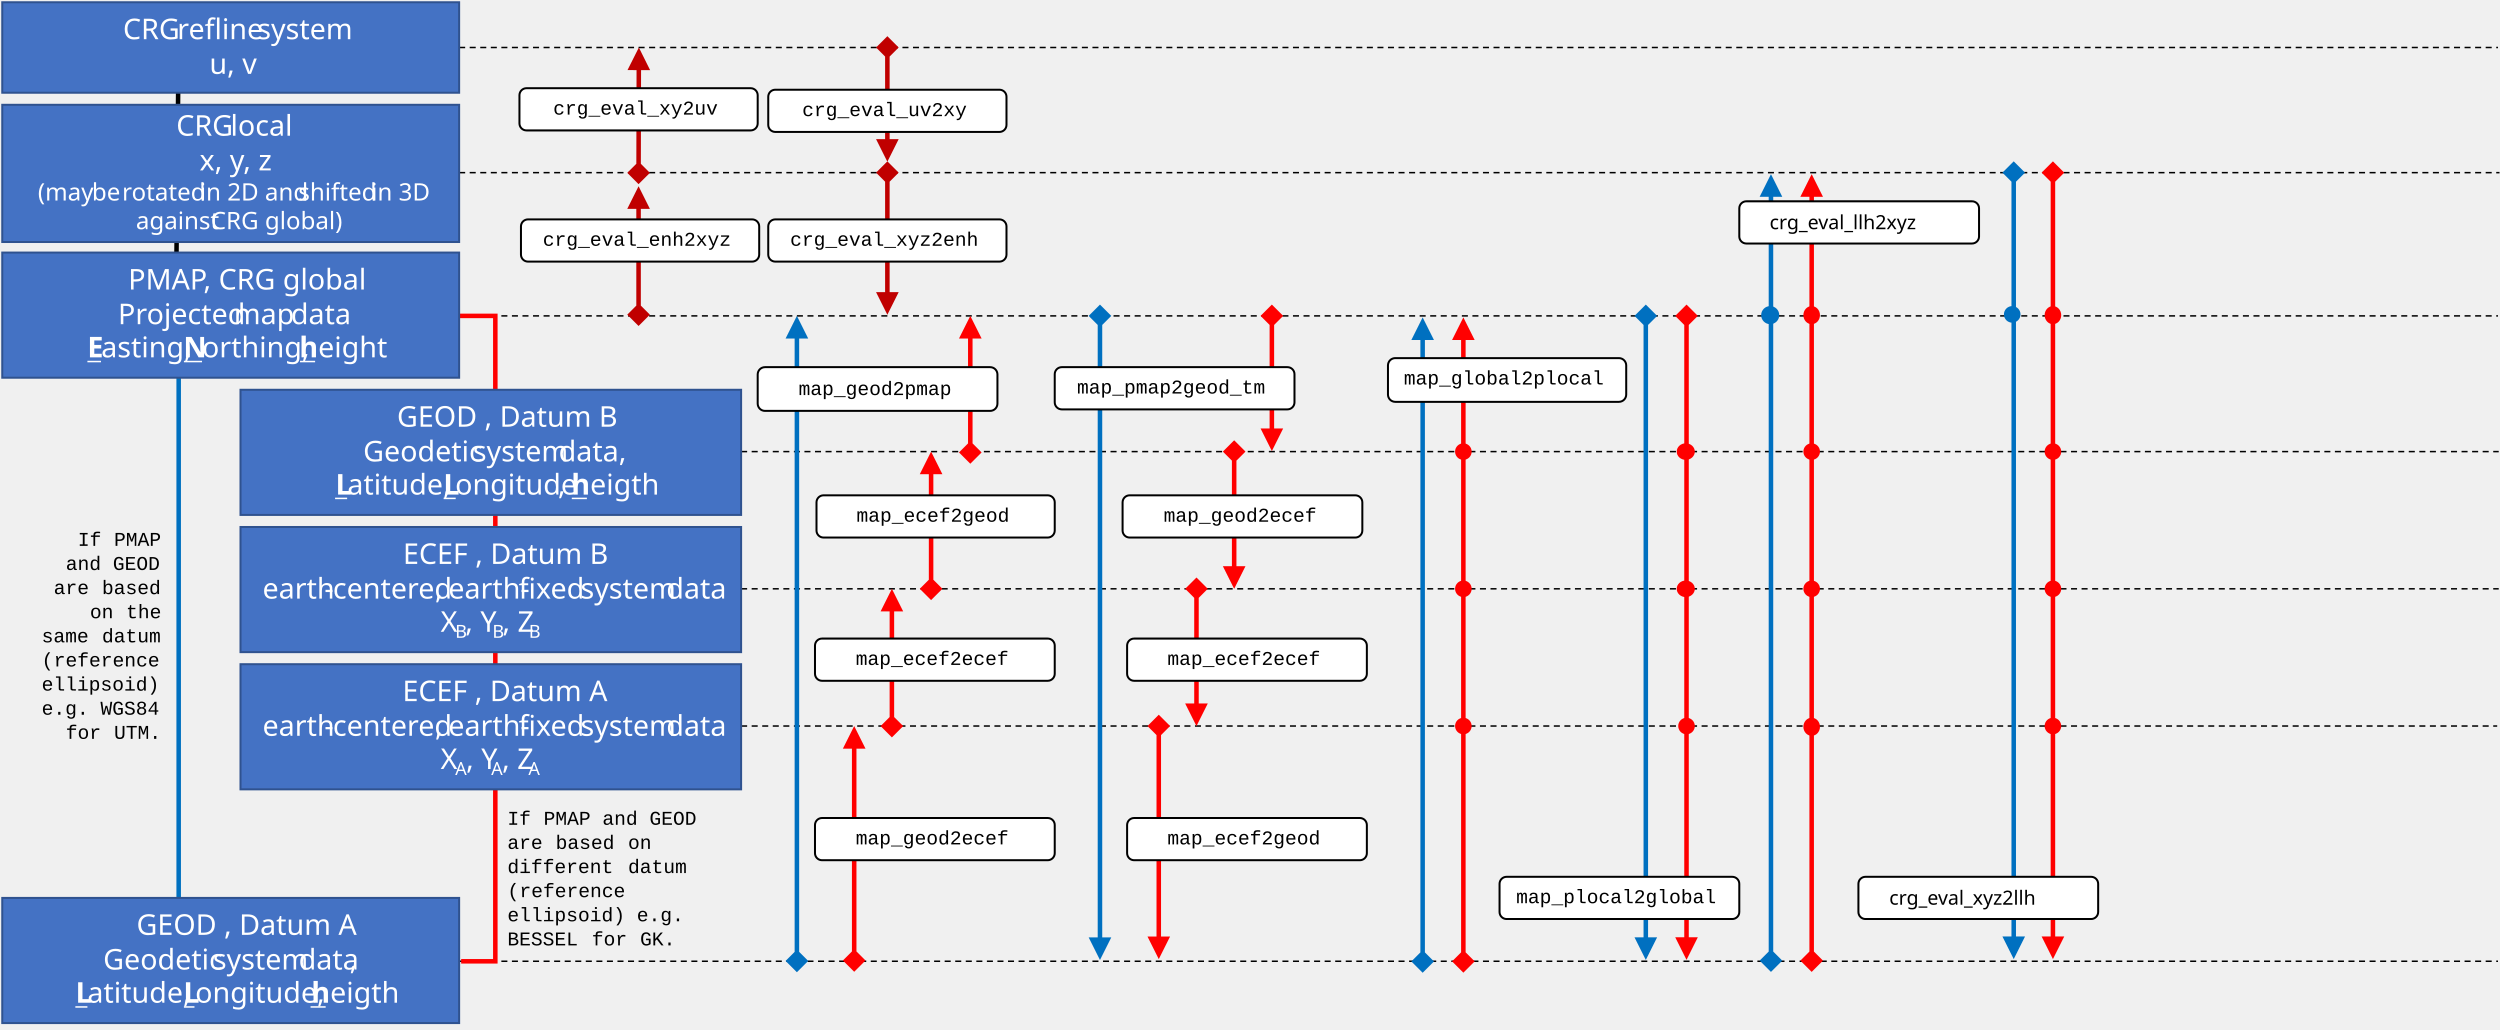
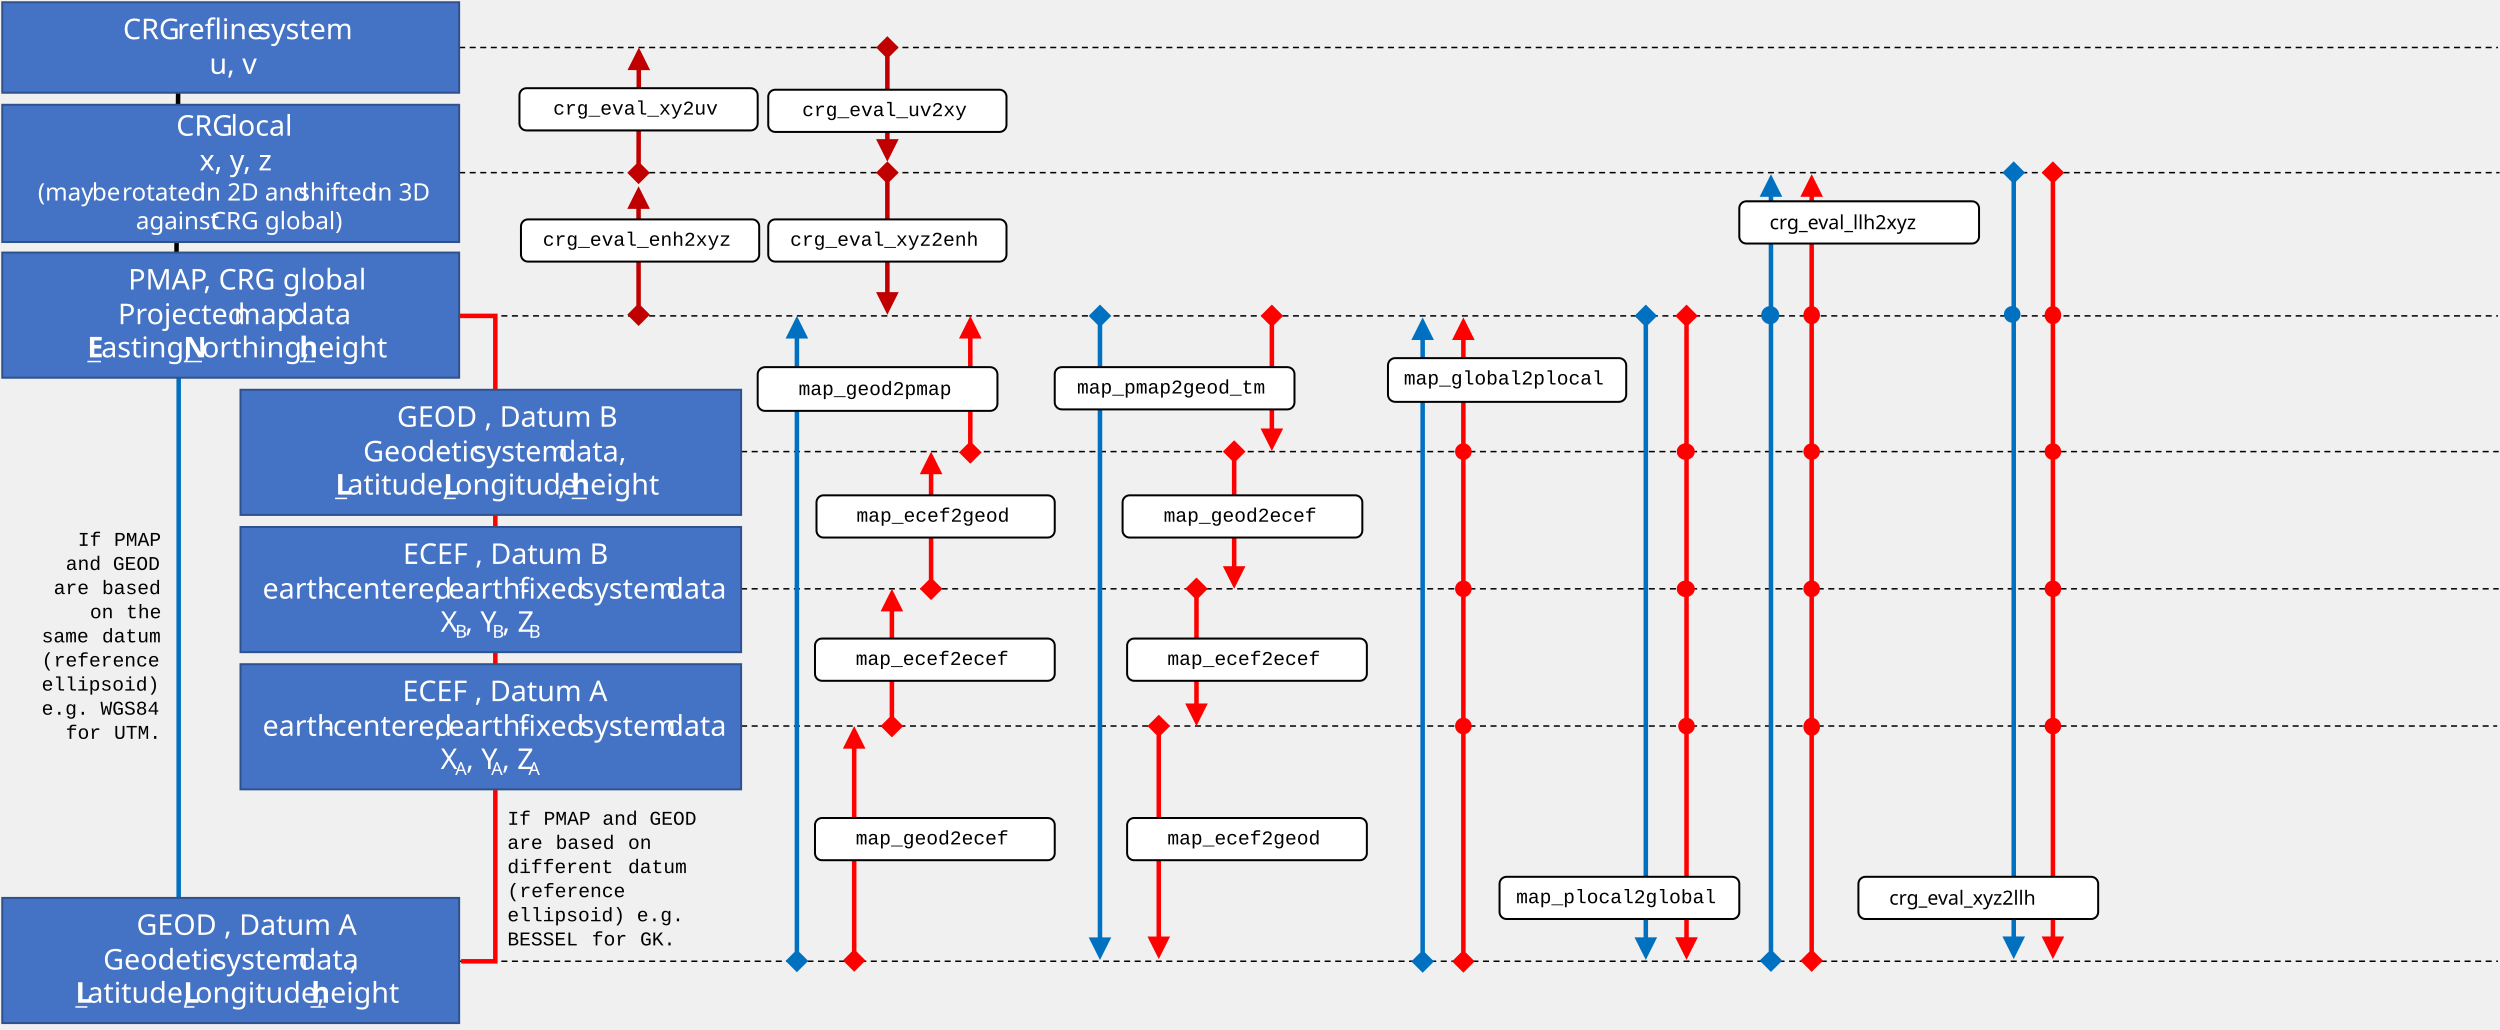
<svg xmlns="http://www.w3.org/2000/svg" width="1658" height="683" overflow="hidden">
  <defs>
    <clipPath id="clip0">
      <rect x="44" y="17" width="1658" height="683" />
    </clipPath>
  </defs>
  <g clip-path="url(#clip0)" transform="translate(-44 -17)">
    <path d="M348.5 654.5 1700.67 654.5" stroke="#000000" stroke-miterlimit="8" stroke-dasharray="4 3" fill="none" fill-rule="evenodd" />
    <path d="M0 0 1.942 189.02" stroke="#000000" stroke-width="3" stroke-miterlimit="8" fill="none" fill-rule="evenodd" transform="matrix(-1 0 0 1 162.442 49.5001)" />
    <path d="M162.5 230.5 162.5 613.331" stroke="#0070C0" stroke-width="3" stroke-miterlimit="8" fill="none" fill-rule="evenodd" />
    <path d="M0 0 1352.17 0" stroke="#000000" stroke-miterlimit="8" stroke-dasharray="4 3" fill="none" fill-rule="evenodd" transform="matrix(1 0 0 -1 348.5 226.5)" />
    <path d="M0 0 1165.65 0" stroke="#000000" stroke-miterlimit="8" stroke-dasharray="4 3" fill="none" fill-rule="evenodd" transform="matrix(1 0 0 -1 535.5 316.5)" />
    <path d="M0 0 1165.65 0" stroke="#000000" stroke-miterlimit="8" stroke-dasharray="4 3" fill="none" fill-rule="evenodd" transform="matrix(1 0 0 -1 535.5 407.5)" />
    <path d="M0 0 1164.64 0" stroke="#000000" stroke-miterlimit="8" stroke-dasharray="4 3" fill="none" fill-rule="evenodd" transform="matrix(1 0 0 -1 535.5 498.5)" />
    <path d="M348.5 131.5 1701.68 131.5" stroke="#000000" stroke-miterlimit="8" stroke-dasharray="4 3" fill="none" fill-rule="evenodd" />
    <path d="M348.5 48.5 1700.67 48.5" stroke="#000000" stroke-miterlimit="8" stroke-dasharray="4 3" fill="none" fill-rule="evenodd" />
    <path d="M348.5 226.5 372.5 226.5 372.5 654.538 349.833 654.538" stroke="#FF0000" stroke-width="3" stroke-miterlimit="8" fill="none" fill-rule="evenodd" />
    <rect x="45.5" y="86.5" width="303" height="91" stroke="#2F528F" stroke-width="1.333" stroke-miterlimit="8" fill="#4472C4" />
    <text fill="#FFFFFF" font-family="Calibri,Calibri_MSFontService,sans-serif" font-weight="400" font-size="19" transform="translate(160.887 107)">CRG <tspan x="35.993" y="0">local</tspan>
      <tspan x="15.42" y="23">x, y, z</tspan>
      <tspan font-size="16" x="-91.793" y="43">(</tspan>
      <tspan font-size="16" x="-86.96" y="43">may</tspan>
      <tspan font-size="16" x="-55.927" y="43">be</tspan>
      <tspan font-size="16" x="-35.927" y="43">rotated</tspan>
      <tspan font-size="16" x="15.633" y="43">in 2D and </tspan>
      <tspan font-size="16" x="80.967" y="43">shifted</tspan>
      <tspan font-size="16" x="129.293" y="43">in 3D </tspan>
      <tspan font-size="16" x="-26.767" y="62">against</tspan>
      <tspan font-size="16" x="22.92" y="62">CRG global)</tspan>
    </text>
    <rect x="45.5" y="184.5" width="303" height="83" stroke="#2F528F" stroke-width="1.333" stroke-miterlimit="8" fill="#4472C4" />
    <text fill="#FFFFFF" font-family="Calibri,Calibri_MSFontService,sans-serif" font-weight="400" font-size="19" transform="translate(129.047 209)">PMAP, CRG global<tspan x="-6.793" y="23">Projected</tspan>
      <tspan x="70.04" y="23">map</tspan>
      <tspan x="107.873" y="23">data</tspan>
      <tspan font-weight="700" x="-27.093" y="45">E</tspan>
      <tspan x="-17.927" y="45">asting</tspan>, <tspan font-weight="700" x="36.573" y="45">N</tspan>
      <tspan x="48.907" y="45">orthing</tspan>, <tspan font-weight="700" x="113.447" y="45">h</tspan>eight</text>
    <path d="M101.974 256.278 110.974 256.278 110.974 257.278 101.974 257.278Z" fill="#FFFFFF" fill-rule="evenodd" />
    <path d="M165.974 256.278 177.974 256.278 177.974 257.278 165.974 257.278Z" fill="#FFFFFF" fill-rule="evenodd" />
    <path d="M242.974 256.278 252.974 256.278 252.974 257.278 242.974 257.278Z" fill="#FFFFFF" fill-rule="evenodd" />
    <rect x="203.5" y="366.5" width="332" height="83" stroke="#2F528F" stroke-width="1.333" stroke-miterlimit="8" fill="#4472C4" />
    <text fill="#FFFFFF" font-family="Calibri,Calibri_MSFontService,sans-serif" font-weight="400" font-size="19" transform="translate(311.248 391)">ECEF , Datum B<tspan x="-93.147" y="23">earth</tspan>
      <tspan x="-52.147" y="23">-</tspan>
      <tspan x="-46.48" y="23">centered</tspan>
      <tspan x="21.233" y="23">, </tspan>
      <tspan x="30.067" y="23">earth</tspan>-<tspan x="76.733" y="23">fixed</tspan>
      <tspan x="117.74" y="23">system</tspan>
      <tspan x="174.653" y="23">data</tspan>
      <tspan x="24.98" y="45">X</tspan>
      <tspan font-size="12" x="34.647" y="49">B</tspan>
      <tspan x="41.307" y="45">, Y</tspan>
      <tspan font-size="12" x="59.307" y="49">B</tspan>
      <tspan x="65.967" y="45">, Z</tspan>
      <tspan font-size="12" x="83.467" y="49">B</tspan>
    </text>
    <rect x="45.5" y="612.5" width="303" height="83" stroke="#2F528F" stroke-width="1.333" stroke-miterlimit="8" fill="#4472C4" />
    <text fill="#FFFFFF" font-family="Calibri,Calibri_MSFontService,sans-serif" font-weight="400" font-size="19" transform="translate(134.54 637)">GEOD , Datum A<tspan x="-22.107" y="23">Geodetic</tspan>
      <tspan x="50.627" y="23">system</tspan>
      <tspan x="107.54" y="23">data</tspan>
      <tspan x="141.307" y="23">, </tspan>
      <tspan font-weight="700" x="-40.427" y="45">L</tspan>
      <tspan x="-32.593" y="45">atitude, </tspan>
      <tspan font-weight="700" x="31.067" y="45">L</tspan>
-       <tspan x="38.9" y="45">ongitude</tspan>, <tspan font-weight="700" x="115.9" y="45">h</tspan>eigth</text>
+       <tspan x="38.9" y="45">ongitude</tspan>, <tspan font-weight="700" x="115.9" y="45">h</tspan>eight</text>
    <path d="M93.974 684.316 101.974 684.316 101.974 685.316 93.974 685.316Z" fill="#FFFFFF" fill-rule="evenodd" />
    <path d="M165.974 684.316 172.974 684.316 172.974 685.316 165.974 685.316Z" fill="#FFFFFF" fill-rule="evenodd" />
    <path d="M249.974 684.316 259.974 684.316 259.974 685.316 249.974 685.316Z" fill="#FFFFFF" fill-rule="evenodd" />
    <rect x="203.5" y="457.5" width="332" height="83" stroke="#2F528F" stroke-width="1.333" stroke-miterlimit="8" fill="#4472C4" />
    <text fill="#FFFFFF" font-family="Calibri,Calibri_MSFontService,sans-serif" font-weight="400" font-size="19" transform="translate(310.914 482)">ECEF , Datum A<tspan x="-92.813" y="23">earth</tspan>
      <tspan x="-51.813" y="23">-</tspan>
      <tspan x="-46.147" y="23">centered</tspan>
      <tspan x="21.567" y="23">, </tspan>
      <tspan x="30.4" y="23">earth</tspan>-<tspan x="77.067" y="23">fixed</tspan>
      <tspan x="118.073" y="23">system</tspan>
      <tspan x="174.987" y="23">data</tspan>
      <tspan x="25.287" y="45">X</tspan>
      <tspan font-size="12" x="34.953" y="49">A</tspan>
      <tspan x="42.213" y="45">, Y</tspan>
      <tspan font-size="12" x="58.827" y="49">A</tspan>
      <tspan x="66.087" y="45">, Z</tspan>
      <tspan font-size="12" x="83.487" y="49">A</tspan>
    </text>
    <rect x="45.5" y="18.5" width="303" height="60" stroke="#2F528F" stroke-width="1.333" stroke-miterlimit="8" fill="#4472C4" />
    <text fill="#FFFFFF" font-family="Calibri,Calibri_MSFontService,sans-serif" font-weight="400" font-size="19" transform="translate(125.557 43)">CRG <tspan x="35.993" y="0">refline</tspan>
      <tspan x="89.08" y="0">system</tspan>
      <tspan x="57.327" y="23">u, v</tspan>
      <tspan fill="#000000" font-family="Courier New,Courier New_MSFontService,sans-serif" font-size="13" x="-29.932" y="336">If</tspan>
      <tspan fill="#000000" font-family="Courier New,Courier New_MSFontService,sans-serif" font-size="13" x="-5.932" y="336">PMAP </tspan>
      <tspan fill="#000000" font-family="Courier New,Courier New_MSFontService,sans-serif" font-size="13" x="-37.932" y="352">and GEOD </tspan>
      <tspan fill="#000000" font-family="Courier New,Courier New_MSFontService,sans-serif" font-size="13" x="-45.932" y="368">are</tspan>
      <tspan fill="#000000" font-family="Courier New,Courier New_MSFontService,sans-serif" font-size="13" x="-13.932" y="368">based</tspan>
      <tspan fill="#000000" font-family="Courier New,Courier New_MSFontService,sans-serif" font-size="13" x="-21.932" y="384">on </tspan>
      <tspan fill="#000000" font-family="Courier New,Courier New_MSFontService,sans-serif" font-size="13" x="2.068" y="384">the</tspan>
      <tspan fill="#000000" font-family="Courier New,Courier New_MSFontService,sans-serif" font-size="13" x="-53.932" y="400">same </tspan>
      <tspan fill="#000000" font-family="Courier New,Courier New_MSFontService,sans-serif" font-size="13" x="-13.932" y="400">datum</tspan>
      <tspan fill="#000000" font-family="Courier New,Courier New_MSFontService,sans-serif" font-size="13" x="-53.932" y="416">(</tspan>
      <tspan fill="#000000" font-family="Courier New,Courier New_MSFontService,sans-serif" font-size="13" x="-45.932" y="416">reference</tspan>
      <tspan fill="#000000" font-family="Courier New,Courier New_MSFontService,sans-serif" font-size="13" x="-53.932" y="432">ellipsoid) </tspan>
      <tspan fill="#000000" font-family="Courier New,Courier New_MSFontService,sans-serif" font-size="13" x="-53.932" y="448">e.g. WGS84 </tspan>
      <tspan fill="#000000" font-family="Courier New,Courier New_MSFontService,sans-serif" font-size="13" x="-37.932" y="464">for</tspan>
      <tspan fill="#000000" font-family="Courier New,Courier New_MSFontService,sans-serif" font-size="13" x="-5.932" y="464">UTM.</tspan>
      <tspan fill="#000000" font-family="Courier New,Courier New_MSFontService,sans-serif" font-size="13" x="254.937" y="521">If</tspan>
      <tspan fill="#000000" font-family="Courier New,Courier New_MSFontService,sans-serif" font-size="13" x="278.937" y="521">PMAP and GEOD </tspan>
      <tspan fill="#000000" font-family="Courier New,Courier New_MSFontService,sans-serif" font-size="13" x="254.937" y="537">are</tspan>
      <tspan fill="#000000" font-family="Courier New,Courier New_MSFontService,sans-serif" font-size="13" x="286.937" y="537">based</tspan>
      <tspan fill="#000000" font-family="Courier New,Courier New_MSFontService,sans-serif" font-size="13" x="334.937" y="537">on </tspan>
      <tspan fill="#000000" font-family="Courier New,Courier New_MSFontService,sans-serif" font-size="13" x="254.937" y="553">different </tspan>
      <tspan fill="#000000" font-family="Courier New,Courier New_MSFontService,sans-serif" font-size="13" x="334.937" y="553">datum</tspan>
      <tspan fill="#000000" font-family="Courier New,Courier New_MSFontService,sans-serif" font-size="13" x="254.937" y="569">(</tspan>
      <tspan fill="#000000" font-family="Courier New,Courier New_MSFontService,sans-serif" font-size="13" x="262.937" y="569">reference</tspan>
      <tspan fill="#000000" font-family="Courier New,Courier New_MSFontService,sans-serif" font-size="13" x="254.937" y="585">ellipsoid) e.g. </tspan>
      <tspan fill="#000000" font-family="Courier New,Courier New_MSFontService,sans-serif" font-size="13" x="254.937" y="601">BESSEL </tspan>
      <tspan fill="#000000" font-family="Courier New,Courier New_MSFontService,sans-serif" font-size="13" x="310.937" y="601">for</tspan>
      <tspan fill="#000000" font-family="Courier New,Courier New_MSFontService,sans-serif" font-size="13" x="342.937" y="601">GK.</tspan>
    </text>
    <rect x="203.5" y="275.5" width="332" height="83" stroke="#2F528F" stroke-width="1.333" stroke-miterlimit="8" fill="#4472C4" />
    <text fill="#FFFFFF" font-family="Calibri,Calibri_MSFontService,sans-serif" font-weight="400" font-size="19" transform="translate(307.288 300)">GEOD , Datum B<tspan x="-22.44" y="23">Geodetic</tspan>
      <tspan x="50.293" y="23">system</tspan>
      <tspan x="107.207" y="23">data</tspan>, <tspan font-weight="700" x="-40.76" y="45">L</tspan>
      <tspan x="-32.927" y="45">atitude, </tspan>
      <tspan font-weight="700" x="30.733" y="45">L</tspan>
      <tspan x="38.567" y="45">ongitude</tspan>
      <tspan x="106.733" y="45">, </tspan>
-       <tspan font-weight="700" x="115.567" y="45">h</tspan>eigth</text>
+       <tspan font-weight="700" x="115.567" y="45">h</tspan>eight</text>
    <path d="M266.221 347.042 274.221 347.042 274.221 348.042 266.221 348.042Z" fill="#FFFFFF" fill-rule="evenodd" />
    <path d="M338.221 347.042 346.221 347.042 346.221 348.042 338.221 348.042Z" fill="#FFFFFF" fill-rule="evenodd" />
    <path d="M423.221 347.042 433.221 347.042 433.221 348.042 423.221 348.042Z" fill="#FFFFFF" fill-rule="evenodd" />
    <path d="M574 240 574 654.283 571 654.283 571 240ZM565 241.5 572.5 226.5 580 241.5ZM580 654.283 572.5 661.783 565 654.283 572.5 646.783Z" fill="#0070C0" />
    <path d="M689 240 689 317.052 686 317.052 686 240ZM680 241.5 687.5 226.5 695 241.5ZM695 317.052 687.5 324.552 680 317.052 687.5 309.552Z" fill="#FF0000" />
    <path d="M1.5 13.5 1.5 427.177-1.5 427.177-1.5 13.5ZM-7.5 15 0 0 7.5 15ZM7.5 427.177 0 434.677-7.5 427.177 0 419.677Z" fill="#0070C0" transform="matrix(1 0 0 -1 773.5 653.677)" />
    <path d="M663 330 663 407.493 660 407.493 660 330ZM654 331.5 661.5 316.5 669 331.5ZM669 407.493 661.5 414.993 654 407.493 661.5 399.993Z" fill="#FF0000" />
    <path d="M637 421 637 498.545 634 498.545 634 421ZM628 422.5 635.5 407.5 643 422.5ZM643 498.545 635.5 506.045 628 498.545 635.5 491.045Z" fill="#FF0000" />
    <path d="M612 512 612 653.991 609 653.991 609 512ZM603 513.5 610.5 498.5 618 513.5ZM618 653.991 610.5 661.491 603 653.991 610.5 646.491Z" fill="#FF0000" />
    <path d="M585.5 350.167C585.5 347.589 587.589 345.5 590.167 345.5L738.833 345.5C741.411 345.5 743.5 347.589 743.5 350.167L743.5 368.833C743.5 371.411 741.411 373.5 738.833 373.5L590.167 373.5C587.589 373.5 585.5 371.411 585.5 368.833Z" stroke="#000000" stroke-width="1.333" stroke-miterlimit="8" fill="#FFFFFF" fill-rule="evenodd" />
    <text font-family="Courier New,Courier New_MSFontService,sans-serif" font-weight="400" font-size="13" transform="translate(612.009 363)">map_ecef2geod</text>
    <path d="M584.5 564.167C584.5 561.589 586.589 559.5 589.167 559.5L738.833 559.5C741.411 559.5 743.5 561.589 743.5 564.167L743.5 582.833C743.5 585.411 741.411 587.5 738.833 587.5L589.167 587.5C586.589 587.5 584.5 585.411 584.5 582.833Z" stroke="#000000" stroke-width="1.333" stroke-miterlimit="8" fill="#FFFFFF" fill-rule="evenodd" />
    <text font-family="Courier New,Courier New_MSFontService,sans-serif" font-weight="400" font-size="13" transform="translate(611.513 577)">map_geod2ecef</text>
    <path d="M584.5 445.167C584.5 442.589 586.589 440.5 589.167 440.5L738.833 440.5C741.411 440.5 743.5 442.589 743.5 445.167L743.5 463.833C743.5 466.411 741.411 468.5 738.833 468.5L589.167 468.5C586.589 468.5 584.5 466.411 584.5 463.833Z" stroke="#000000" stroke-width="1.333" stroke-miterlimit="8" fill="#FFFFFF" fill-rule="evenodd" />
    <text font-family="Courier New,Courier New_MSFontService,sans-serif" font-weight="400" font-size="13" transform="translate(611.513 458)">map_ecef2ecef</text>
    <path d="M546.5 265.334C546.5 262.664 548.664 260.5 551.334 260.5L700.667 260.5C703.336 260.5 705.5 262.664 705.5 265.334L705.5 284.667C705.5 287.336 703.336 289.5 700.667 289.5L551.334 289.5C548.664 289.5 546.5 287.336 546.5 284.667Z" stroke="#000000" stroke-width="1.333" stroke-miterlimit="8" fill="#FFFFFF" fill-rule="evenodd" />
    <text font-family="Courier New,Courier New_MSFontService,sans-serif" font-weight="400" font-size="13" transform="translate(573.614 279)">map_geod2pmap</text>
    <path d="M889 226.5 889 302.64 886 302.64 886 226.5ZM880 226.5 887.5 219 895 226.5 887.5 234ZM895 301.14 887.5 316.14 880 301.14Z" fill="#FF0000" />
    <path d="M864 316.5 864 393.993 861 393.993 861 316.5ZM855 316.5 862.5 309 870 316.5 862.5 324ZM870 392.493 862.5 407.493 855 392.493Z" fill="#FF0000" />
    <path d="M839 407.5 839 485.045 836 485.045 836 407.5ZM830 407.5 837.5 400 845 407.5 837.5 415ZM845 483.545 837.5 498.545 830 483.545Z" fill="#FF0000" />
    <path d="M814 498.5 814 639.588 811 639.588 811 498.5ZM805 498.5 812.5 491 820 498.5 812.5 506ZM820 638.088 812.5 653.088 805 638.088Z" fill="#FF0000" />
    <path d="M788.5 350.167C788.5 347.589 790.589 345.5 793.167 345.5L942.833 345.5C945.411 345.5 947.5 347.589 947.5 350.167L947.5 368.833C947.5 371.411 945.411 373.5 942.833 373.5L793.167 373.5C790.589 373.5 788.5 371.411 788.5 368.833Z" stroke="#000000" stroke-width="1.333" stroke-miterlimit="8" fill="#FFFFFF" fill-rule="evenodd" />
    <text font-family="Courier New,Courier New_MSFontService,sans-serif" font-weight="400" font-size="13" transform="translate(815.724 363)">map_geod2ecef</text>
    <path d="M791.5 564.167C791.5 561.589 793.589 559.5 796.167 559.5L945.833 559.5C948.411 559.5 950.5 561.589 950.5 564.167L950.5 582.833C950.5 585.411 948.411 587.5 945.833 587.5L796.167 587.5C793.589 587.5 791.5 585.411 791.5 582.833Z" stroke="#000000" stroke-width="1.333" stroke-miterlimit="8" fill="#FFFFFF" fill-rule="evenodd" />
    <text font-family="Courier New,Courier New_MSFontService,sans-serif" font-weight="400" font-size="13" transform="translate(818.202 577)">map_ecef2geod</text>
    <path d="M791.5 445.167C791.5 442.589 793.589 440.5 796.167 440.5L945.833 440.5C948.411 440.5 950.5 442.589 950.5 445.167L950.5 463.833C950.5 466.411 948.411 468.5 945.833 468.5L796.167 468.5C793.589 468.5 791.5 466.411 791.5 463.833Z" stroke="#000000" stroke-width="1.333" stroke-miterlimit="8" fill="#FFFFFF" fill-rule="evenodd" />
    <text font-family="Courier New,Courier New_MSFontService,sans-serif" font-weight="400" font-size="13" transform="translate(818.202 458)">map_ecef2ecef</text>
    <path d="M743.5 265.167C743.5 262.589 745.589 260.5 748.167 260.5L897.833 260.5C900.411 260.5 902.5 262.589 902.5 265.167L902.5 283.833C902.5 286.411 900.411 288.5 897.833 288.5L748.167 288.5C745.589 288.5 743.5 286.411 743.5 283.833Z" stroke="#000000" stroke-width="1.333" stroke-miterlimit="8" fill="#FFFFFF" fill-rule="evenodd" />
    <text font-family="Courier New,Courier New_MSFontService,sans-serif" font-weight="400" font-size="13" transform="translate(758.253 278)">map_pmap2geod_tm</text>
    <path d="M469 154 469 225.69 466 225.69 466 154ZM460 155.5 467.5 140.5 475 155.5ZM475 225.69 467.5 233.19 460 225.69 467.5 218.19Z" fill="#C00000" />
    <path d="M634 131.5 634 212.247 631 212.247 631 131.5ZM625 131.5 632.5 124 640 131.5 632.5 139ZM640 210.747 632.5 225.747 625 210.747Z" fill="#C00000" />
    <path d="M389.5 167.167C389.5 164.589 391.589 162.5 394.167 162.5L542.833 162.5C545.411 162.5 547.5 164.589 547.5 167.167L547.5 185.833C547.5 188.411 545.411 190.5 542.833 190.5L394.167 190.5C391.589 190.5 389.5 188.411 389.5 185.833Z" stroke="#000000" stroke-width="1.333" stroke-miterlimit="8" fill="#FFFFFF" fill-rule="evenodd" />
    <text font-family="Courier New,Courier New_MSFontService,sans-serif" font-weight="400" font-size="13" transform="translate(403.989 180)">crg_eval_enh2xyz</text>
    <path d="M553.5 167.167C553.5 164.589 555.589 162.5 558.167 162.5L706.833 162.5C709.411 162.5 711.5 164.589 711.5 167.167L711.5 185.833C711.5 188.411 709.411 190.5 706.833 190.5L558.167 190.5C555.589 190.5 553.5 188.411 553.5 185.833Z" stroke="#000000" stroke-width="1.333" stroke-miterlimit="8" fill="#FFFFFF" fill-rule="evenodd" />
    <text font-family="Courier New,Courier New_MSFontService,sans-serif" font-weight="400" font-size="13" transform="translate(568.012 180)">crg_eval_xyz2enh</text>
    <path d="M1.5-3.68692e-07 1.5 413.632-1.5 413.632-1.5 3.68692e-07ZM-7.5 1.84346e-06-1.84346e-06-7.5 7.5-1.84346e-06 1.84346e-06 7.5ZM7.5 412.132 0 427.132-7.5 412.132Z" fill="#0070C0" transform="matrix(1 0 0 -1 987.5 654.632)" />
    <path d="M1016 241 1016 654.587 1013 654.587 1013 241ZM1007 242.5 1014.5 227.5 1022 242.5ZM1022 654.587 1014.5 662.087 1007 654.587 1014.5 647.087Z" fill="#FF0000" />
    <path d="M1.5 13.5 1.5 427.132-1.5 427.132-1.5 13.5ZM-7.5 15 0 0 7.5 15ZM7.5 427.132 0 434.632-7.5 427.132 0 419.632Z" fill="#0070C0" transform="matrix(1 0 0 -1 1135.5 653.632)" />
    <path d="M1164 226.5 1164 640.086 1161 640.086 1161 226.5ZM1155 226.5 1162.5 219 1170 226.5 1162.5 234ZM1170 638.587 1162.5 653.587 1155 638.587Z" fill="#FF0000" />
    <path d="M964.5 259.334C964.5 256.664 966.664 254.5 969.334 254.5L1117.67 254.5C1120.34 254.5 1122.5 256.664 1122.5 259.334L1122.5 278.667C1122.5 281.336 1120.34 283.5 1117.67 283.5L969.334 283.5C966.664 283.5 964.5 281.336 964.5 278.667Z" stroke="#000000" stroke-width="1.333" stroke-miterlimit="8" fill="#FFFFFF" fill-rule="evenodd" />
    <text font-family="Courier New,Courier New_MSFontService,sans-serif" font-weight="400" font-size="13" transform="translate(975.005 272)">map_global2plocal</text>
    <path d="M1038.5 603.167C1038.5 600.589 1040.59 598.5 1043.17 598.5L1192.83 598.5C1195.41 598.5 1197.5 600.589 1197.5 603.167L1197.5 621.833C1197.5 624.411 1195.41 626.5 1192.83 626.5L1043.17 626.5C1040.59 626.5 1038.5 624.411 1038.5 621.833Z" stroke="#000000" stroke-width="1.333" stroke-miterlimit="8" fill="#FFFFFF" fill-rule="evenodd" />
    <text font-family="Courier New,Courier New_MSFontService,sans-serif" font-weight="400" font-size="13" transform="translate(1049.5 616)">map_plocal2global</text>
    <path d="M1009 316.5C1009 313.462 1011.46 311 1014.5 311 1017.54 311 1020 313.462 1020 316.5 1020 319.538 1017.54 322 1014.5 322 1011.46 322 1009 319.538 1009 316.5Z" fill="#FF0000" fill-rule="evenodd" />
    <path d="M1009 407.5C1009 404.462 1011.46 402 1014.5 402 1017.54 402 1020 404.462 1020 407.5 1020 410.538 1017.54 413 1014.5 413 1011.46 413 1009 410.538 1009 407.5Z" fill="#FF0000" fill-rule="evenodd" />
    <path d="M1009 498.5C1009 495.462 1011.46 493 1014.5 493 1017.54 493 1020 495.462 1020 498.5 1020 501.538 1017.54 504 1014.5 504 1011.46 504 1009 501.538 1009 498.5Z" fill="#FF0000" fill-rule="evenodd" />
    <path d="M1156 316.5C1156 313.462 1158.69 311 1162 311 1165.31 311 1168 313.462 1168 316.5 1168 319.538 1165.31 322 1162 322 1158.69 322 1156 319.538 1156 316.5Z" fill="#FF0000" fill-rule="evenodd" />
    <path d="M1156 407.5C1156 404.462 1158.69 402 1162 402 1165.31 402 1168 404.462 1168 407.5 1168 410.538 1165.31 413 1162 413 1158.69 413 1156 410.538 1156 407.5Z" fill="#FF0000" fill-rule="evenodd" />
    <path d="M1157 498.5C1157 495.462 1159.46 493 1162.5 493 1165.54 493 1168 495.462 1168 498.5 1168 501.538 1165.54 504 1162.5 504 1159.46 504 1157 501.538 1157 498.5Z" fill="#FF0000" fill-rule="evenodd" />
    <path d="M1.5 13.5 1.5 521.575-1.5 521.575-1.5 13.5ZM-7.5 15 0 0 7.5 15ZM7.5 521.575 0 529.075-7.5 521.575 0 514.075Z" fill="#0070C0" transform="matrix(1 0 0 -1 1379.5 653.075)" />
    <path d="M1407 131.5 1407 639.575 1404 639.575 1404 131.5ZM1398 131.5 1405.5 124 1413 131.5 1405.5 139ZM1413 638.075 1405.5 653.075 1398 638.075Z" fill="#FF0000" />
    <path d="M1400 316.5C1400 313.462 1402.46 311 1405.5 311 1408.54 311 1411 313.462 1411 316.5 1411 319.538 1408.54 322 1405.5 322 1402.46 322 1400 319.538 1400 316.5Z" fill="#FF0000" fill-rule="evenodd" />
    <path d="M1400 407.5C1400 404.462 1402.46 402 1405.5 402 1408.54 402 1411 404.462 1411 407.5 1411 410.538 1408.54 413 1405.5 413 1402.46 413 1400 410.538 1400 407.5Z" fill="#FF0000" fill-rule="evenodd" />
    <path d="M1400 498.5C1400 495.462 1402.46 493 1405.5 493 1408.54 493 1411 495.462 1411 498.5 1411 501.538 1408.54 504 1405.5 504 1402.46 504 1400 501.538 1400 498.5Z" fill="#FF0000" fill-rule="evenodd" />
    <path d="M1400 226C1400 222.686 1402.46 220 1405.5 220 1408.54 220 1411 222.686 1411 226 1411 229.314 1408.54 232 1405.5 232 1402.46 232 1400 229.314 1400 226Z" fill="#FF0000" fill-rule="evenodd" />
    <path d="M1276.5 603.167C1276.5 600.589 1278.59 598.5 1281.17 598.5L1430.83 598.5C1433.41 598.5 1435.5 600.589 1435.5 603.167L1435.5 621.833C1435.5 624.411 1433.41 626.5 1430.83 626.5L1281.17 626.5C1278.59 626.5 1276.5 624.411 1276.5 621.833Z" stroke="#000000" stroke-width="1.333" stroke-miterlimit="8" fill="#FFFFFF" fill-rule="evenodd" />
    <text font-family="Consolas,Consolas_MSFontService,sans-serif" font-weight="400" font-size="13" transform="translate(1296.94 617)">crg_eval_xyz2llh</text>
    <path d="M1.5-3.01932e-07 1.5 508.075-1.5 508.075-1.5 3.01932e-07ZM-7.5 1.50966e-06-1.50966e-06-7.5 7.5-1.50966e-06 1.50966e-06 7.5ZM7.5 506.575 0 521.575-7.5 506.575Z" fill="#0070C0" transform="matrix(1 0 0 -1 1218.5 654.075)" />
    <path d="M1247 146 1247 654.075 1244 654.075 1244 146ZM1238 147.5 1245.5 132.5 1253 147.5ZM1253 654.075 1245.5 661.575 1238 654.075 1245.5 646.575Z" fill="#FF0000" />
    <path d="M1240 316.5C1240 313.462 1242.46 311 1245.5 311 1248.54 311 1251 313.462 1251 316.5 1251 319.538 1248.54 322 1245.5 322 1242.46 322 1240 319.538 1240 316.5Z" fill="#FF0000" fill-rule="evenodd" />
    <path d="M1240 407.5C1240 404.462 1242.46 402 1245.5 402 1248.54 402 1251 404.462 1251 407.5 1251 410.538 1248.54 413 1245.5 413 1242.46 413 1240 410.538 1240 407.5Z" fill="#FF0000" fill-rule="evenodd" />
    <path d="M1240 499C1240 495.686 1242.46 493 1245.5 493 1248.54 493 1251 495.686 1251 499 1251 502.314 1248.54 505 1245.5 505 1242.46 505 1240 502.314 1240 499Z" fill="#FF0000" fill-rule="evenodd" />
    <path d="M1240 226C1240 222.686 1242.46 220 1245.5 220 1248.54 220 1251 222.686 1251 226 1251 229.314 1248.54 232 1245.5 232 1242.46 232 1240 229.314 1240 226Z" fill="#FF0000" fill-rule="evenodd" />
    <path d="M1197.5 155.167C1197.5 152.589 1199.59 150.5 1202.17 150.5L1351.83 150.5C1354.41 150.5 1356.5 152.589 1356.5 155.167L1356.5 173.833C1356.5 176.411 1354.41 178.5 1351.83 178.5L1202.17 178.5C1199.59 178.5 1197.5 176.411 1197.5 173.833Z" stroke="#000000" stroke-width="1.333" stroke-miterlimit="8" fill="#FFFFFF" fill-rule="evenodd" />
    <text font-family="Consolas,Consolas_MSFontService,sans-serif" font-weight="400" font-size="13" transform="translate(1217.58 169)">crg_eval_llh2xyz</text>
    <path d="M1212 226C1212 222.686 1214.69 220 1218 220 1221.31 220 1224 222.686 1224 226 1224 229.314 1221.31 232 1218 232 1214.69 232 1212 229.314 1212 226Z" fill="#0070C0" fill-rule="evenodd" />
    <path d="M1373 225.5C1373 222.462 1375.46 220 1378.5 220 1381.54 220 1384 222.462 1384 225.5 1384 228.538 1381.54 231 1378.5 231 1375.46 231 1373 228.538 1373 225.5Z" fill="#0070C0" fill-rule="evenodd" />
    <path d="M634 48.5 634 110.771 631 110.771 631 48.5ZM625 48.5 632.5 41 640 48.5 632.5 56ZM640 109.271 632.5 124.271 625 109.271Z" fill="#C00000" />
    <path d="M1.531 13.496 1.693 83.126-1.307 83.133-1.469 13.504ZM-7.465 15.017 0 0 7.535 14.982ZM7.693 83.112 0.211 90.63-7.307 83.147 0.176 75.63Z" fill="#C00000" transform="matrix(-1 0 0 1 467.693 48.5001)" />
    <path d="M388.5 80.167C388.5 77.589 390.589 75.5 393.167 75.5L541.833 75.5C544.411 75.5 546.5 77.589 546.5 80.167L546.5 98.833C546.5 101.411 544.411 103.5 541.833 103.5L393.167 103.5C390.589 103.5 388.5 101.411 388.5 98.833Z" stroke="#000000" stroke-width="1.333" stroke-miterlimit="8" fill="#FFFFFF" fill-rule="evenodd" />
    <text font-family="Courier New,Courier New_MSFontService,sans-serif" font-weight="400" font-size="13" transform="translate(410.874 93)">crg_eval_xy2uv</text>
    <path d="M553.5 81.167C553.5 78.589 555.589 76.5 558.167 76.5L706.833 76.5C709.411 76.5 711.5 78.589 711.5 81.167L711.5 99.833C711.5 102.411 709.411 104.5 706.833 104.5L558.167 104.5C555.589 104.5 553.5 102.411 553.5 99.833Z" stroke="#000000" stroke-width="1.333" stroke-miterlimit="8" fill="#FFFFFF" fill-rule="evenodd" />
    <text font-family="Courier New,Courier New_MSFontService,sans-serif" font-weight="400" font-size="13" transform="translate(576.012 94)">crg_eval_uv2xy</text>
  </g>
</svg>
